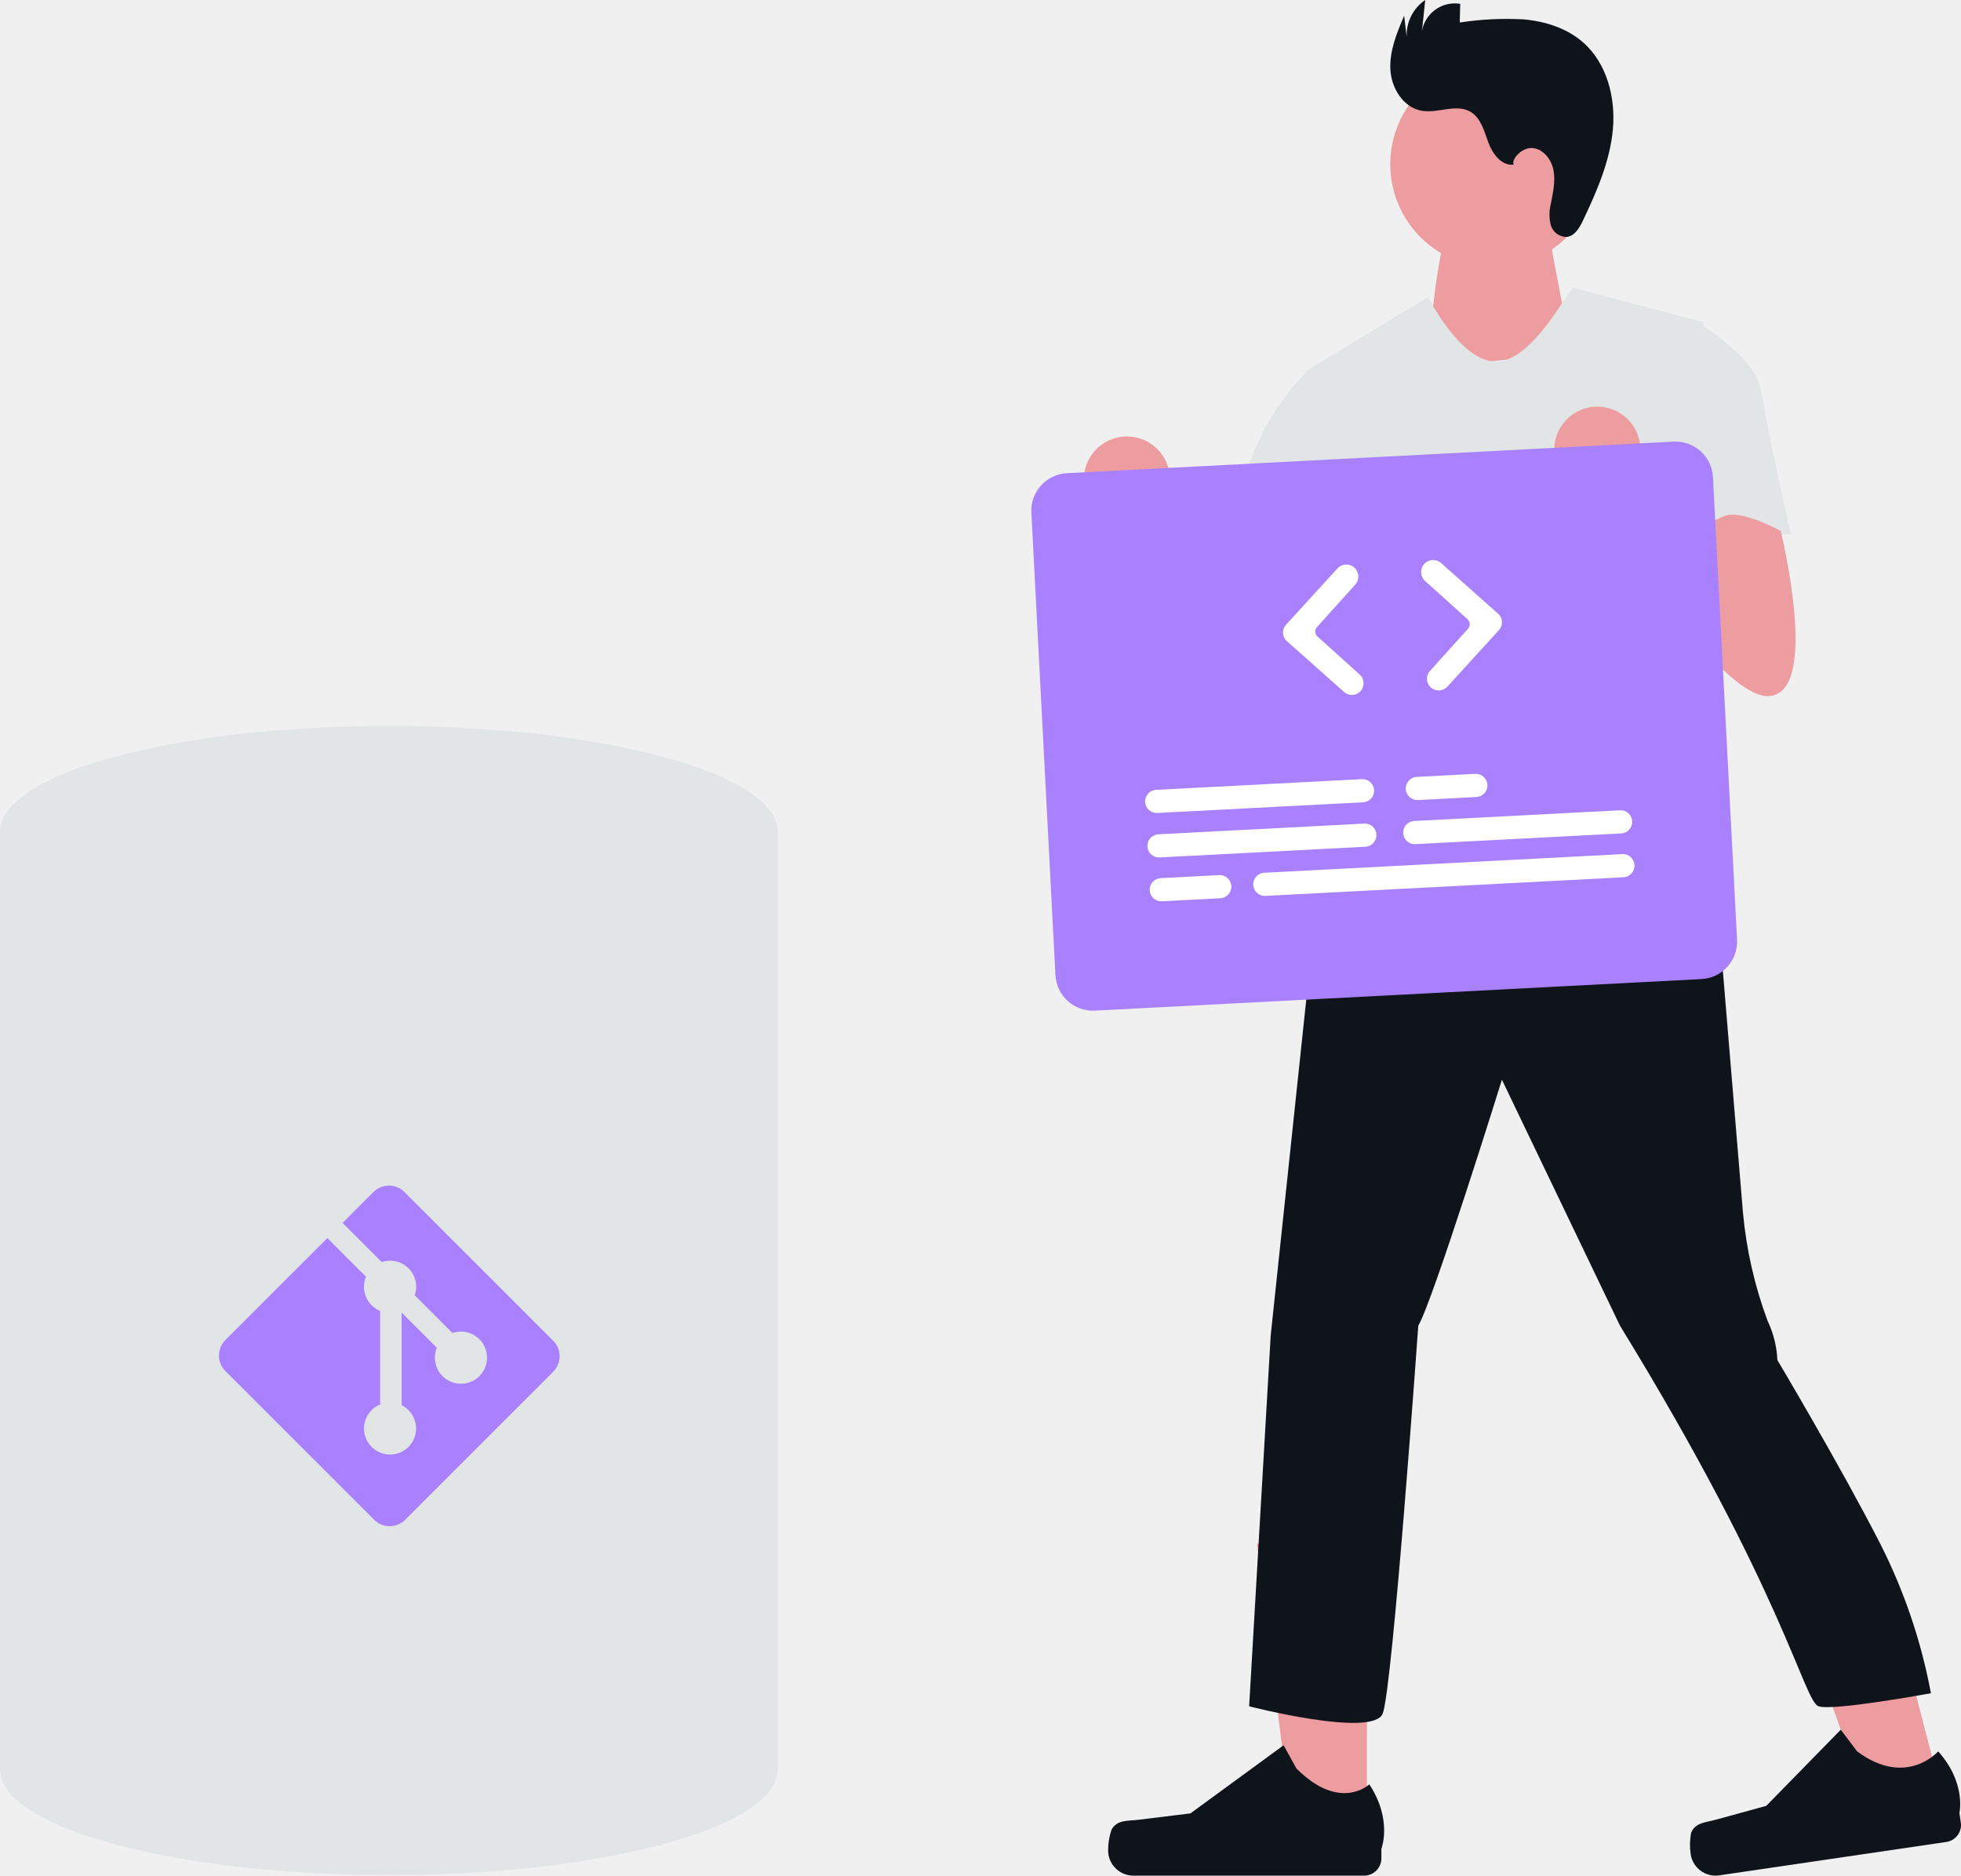
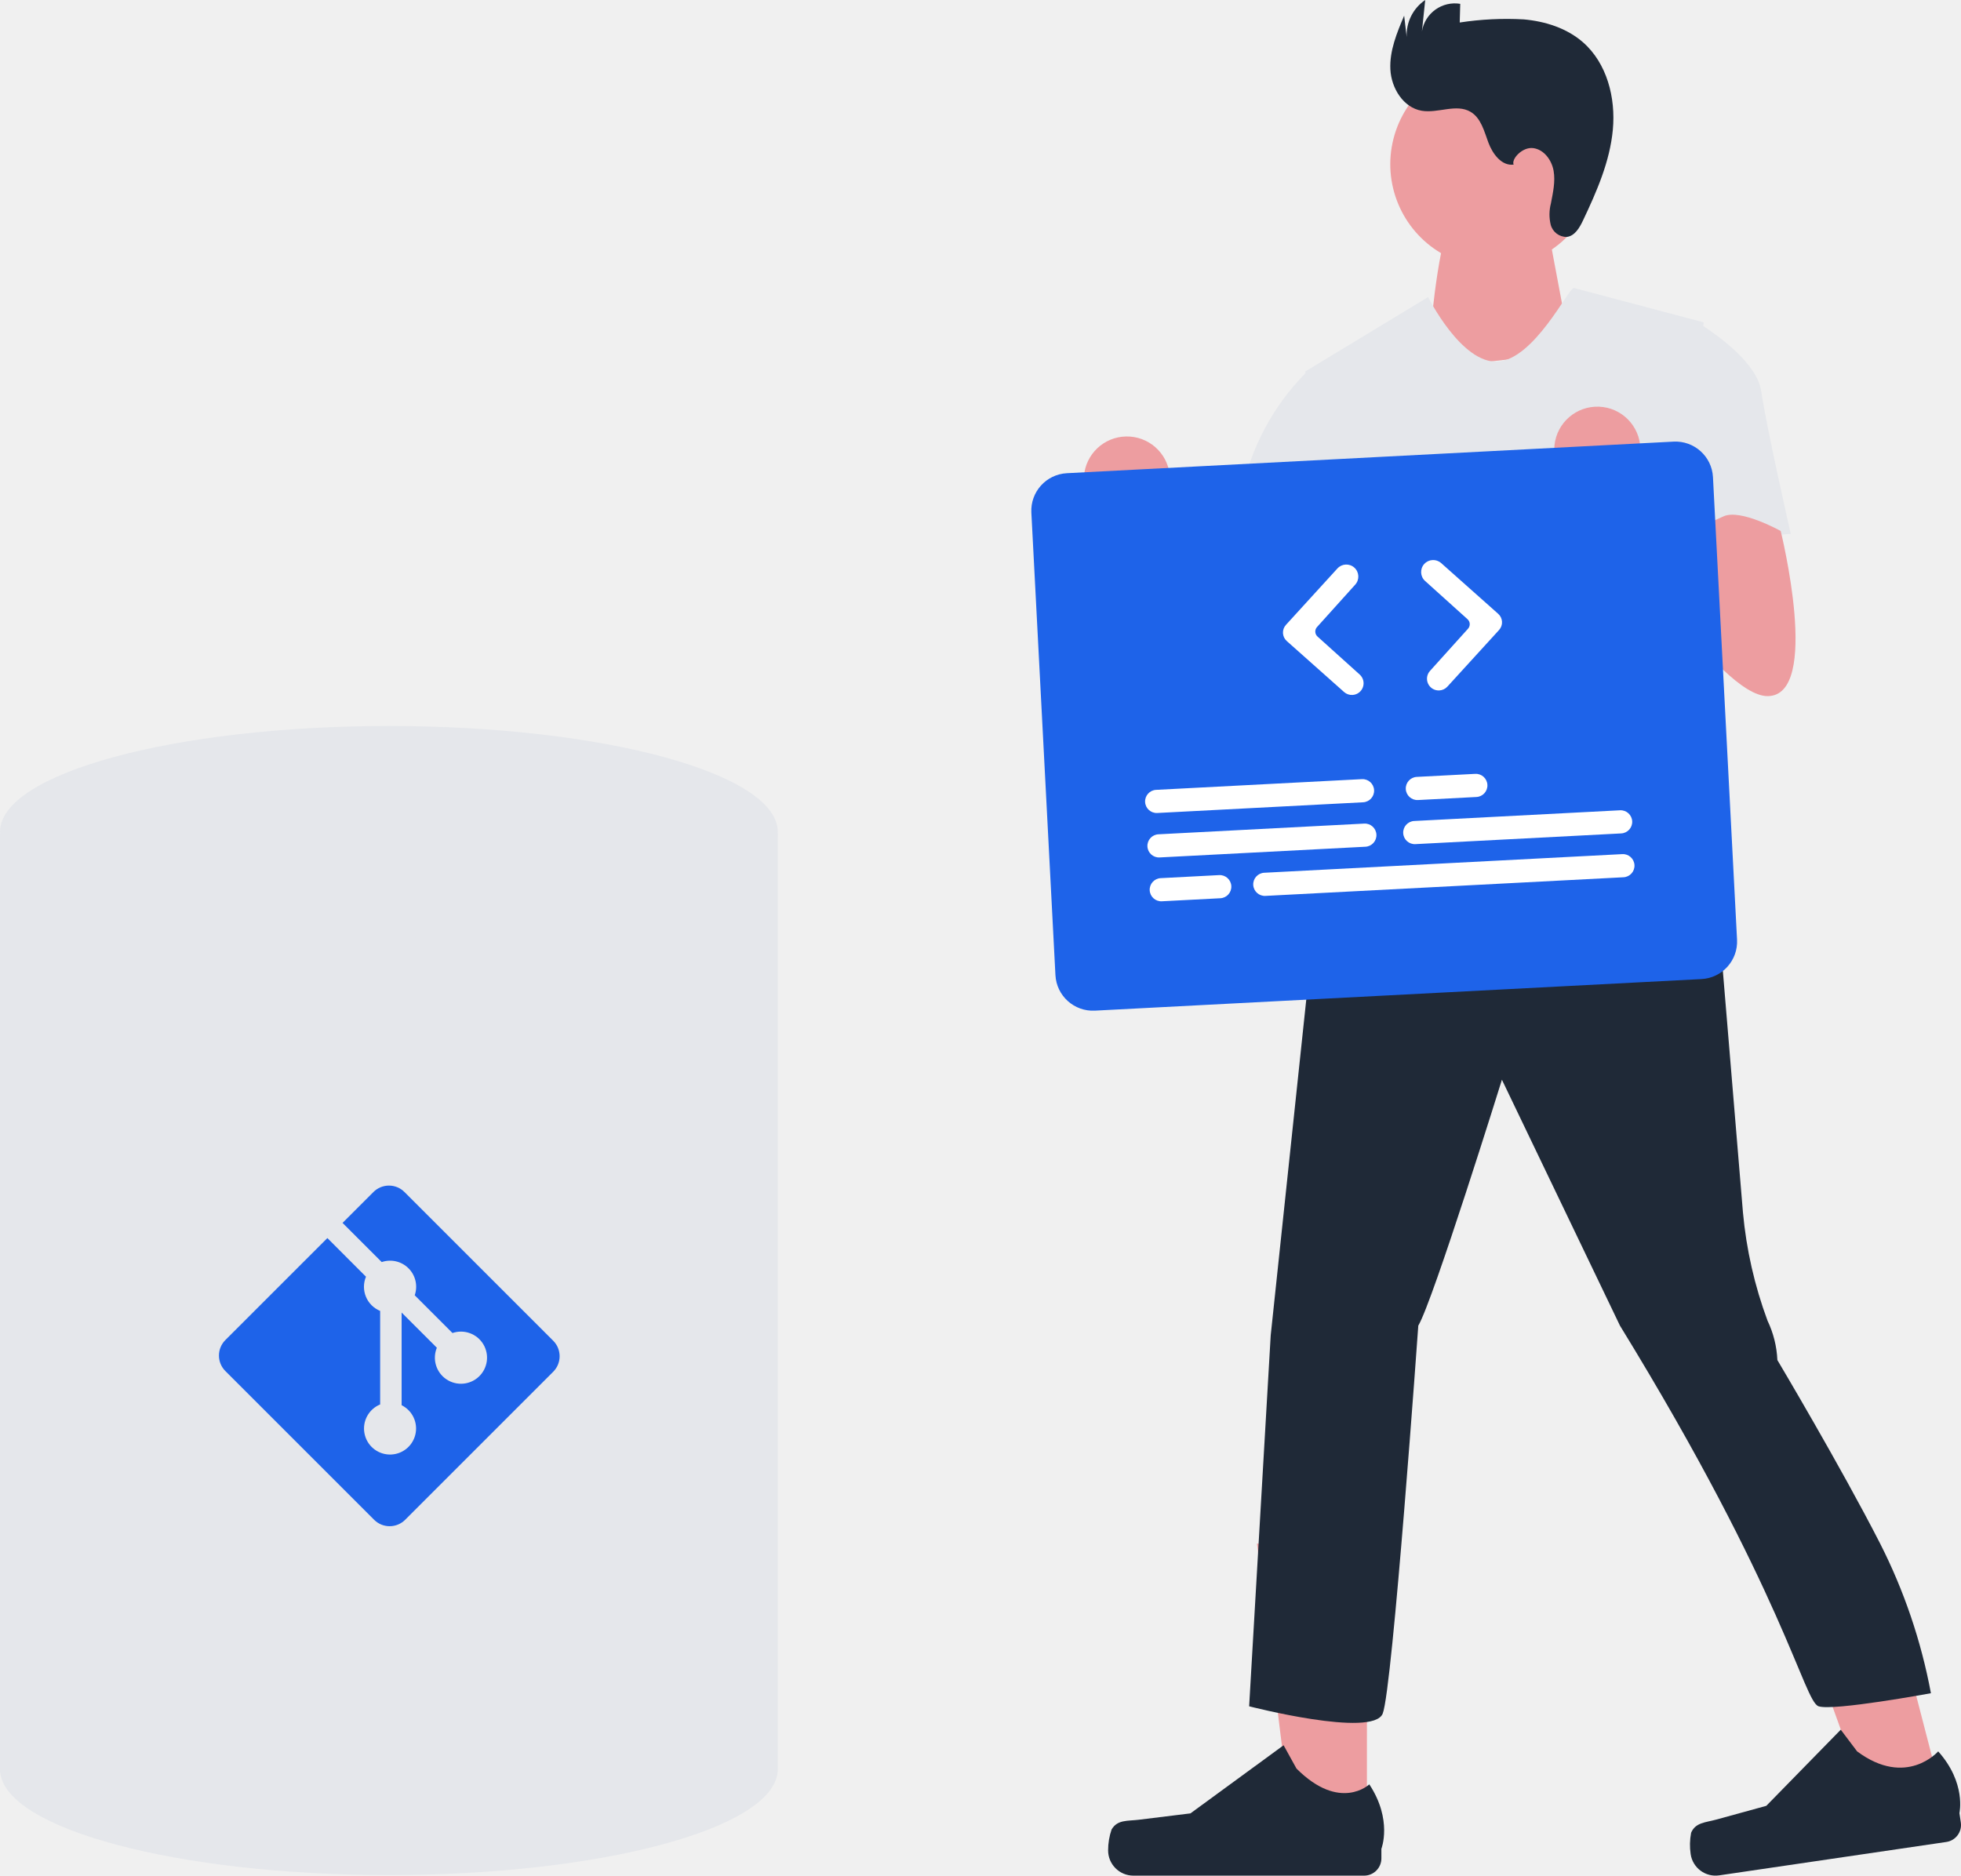
<svg xmlns="http://www.w3.org/2000/svg" width="836.282" height="800.001" viewBox="0 0 836.282 800.001">
  <defs>
    <clipPath id="a">
-       <path d="M0,.113H145.281V145.394H0Zm0,0" transform="translate(0 -0.113)" fill="#a981ff" />
+       <path d="M0,.113H145.281V145.394H0Zm0,0" transform="translate(0 -0.113)" fill="#1E63E9" />
    </clipPath>
  </defs>
  <g transform="translate(-447 -216.804)">
    <path d="M128.841,568.715l-31.275,4.6L63.7,479.57l36.868-19.94Z" transform="translate(1146.603 414.808)" fill="#ed9da0" />
-     <path d="M59.9,545.783h0a27.143,27.143,0,0,0-.187,9.06h0A10.728,10.728,0,0,0,71.893,563.9l96.857-14.241a7.319,7.319,0,0,0,6.174-8.306l-.594-4.022s3.011-12.824-9.053-26.312c0,0-13.564,15.627-34.58,0l-6.971-9.247L91.973,534.246,70.682,540.1c-4.658,1.282-8.961,1.225-10.8,5.692Z" transform="translate(1108.279 452.785)" fill="#0f131a" />
+     <path d="M59.9,545.783h0a27.143,27.143,0,0,0-.187,9.06h0A10.728,10.728,0,0,0,71.893,563.9l96.857-14.241a7.319,7.319,0,0,0,6.174-8.306l-.594-4.022s3.011-12.824-9.053-26.312c0,0-13.564,15.627-34.58,0l-6.971-9.247L91.973,534.246,70.682,540.1c-4.658,1.282-8.961,1.225-10.8,5.692Z" transform="translate(1108.279 452.785)" fill="#1F2937" />
    <path d="M140.964,581.206h-31.77L94.08,458.652h46.891Z" transform="translate(888.967 416.55)" fill="#ed9da0" />
-     <path d="M91.6,541.17h0a27.275,27.275,0,0,0-1.512,8.989h0a10.782,10.782,0,0,0,10.782,10.782h98.4a7.357,7.357,0,0,0,7.357-7.357V549.49s4.864-12.3-5.152-27.486c0,0-12.455,11.882-31.06-6.735l-5.488-9.936-39.725,29.054L103.189,537.1c-4.819.594-9.089-.092-11.568,4.08Z" transform="translate(829.474 455.863)" fill="#0f131a" />
+     <path d="M91.6,541.17h0a27.275,27.275,0,0,0-1.512,8.989h0a10.782,10.782,0,0,0,10.782,10.782h98.4a7.357,7.357,0,0,0,7.357-7.357V549.49s4.864-12.3-5.152-27.486c0,0-12.455,11.882-31.06-6.735l-5.488-9.936-39.725,29.054L103.189,537.1c-4.819.594-9.089-.092-11.568,4.08Z" transform="translate(829.474 455.863)" fill="#1F2937" />
    <path d="M10.946,6.872,19.2,50.75a44.047,44.047,0,1,0,47.249-1.561C70.588,28.279,72.139,0,72.139,0Z" transform="translate(1127.995 373.969) rotate(180)" fill="#ed9da0" />
-     <path d="M534.7,444.607s9.77,117.47,11.868,142.645A179.008,179.008,0,0,0,557.053,633.4a43.394,43.394,0,0,1,4.194,16.782s26.861,45.123,43.763,78.147a237.04,237.04,0,0,1,21.718,63.953s-41.6,7.672-47.9,5.576-14.406-47.8-84.712-162.357L443.775,530.615S414.4,625,408.113,635.5c0,0-10.981,154.977-15.175,165.466s-56.961-3.108-56.961-3.108l9.193-158.165,18.88-178.3,96.492-29.376Z" transform="translate(643.728 146.717)" fill="#0f131a" />
-     <path d="M30.868,22.185s4.194,14.688,0,16.784,10.5,6.291,6.3,16.785,8.386,67.128,8.386,67.128l-3.21,54.6-3.539-5.312L0,175.312s10.492,46.14,12.588,60.837c1.682,11.777,18.2,23.552,24.678,27.758l-.1,1.619L92.525,280.2c2.263-.148,16.875-30.439,32.406-31.414s29.7,27.525,29.7,27.525l52.44-31.768-.157-.667A102.178,102.178,0,0,0,234.34,192.1c6.054-32.289.394-31.61,0-32.1-10.482-13.113-41.956-20.347-41.956-20.347l-6.9,13.262L179.8,139.667C192.384,101.9,196.815,46.225,194.49,38.98L202.876,11.7A213.037,213.037,0,0,0,132.439,0C74.145,0,30.868,22.185,30.868,22.185Z" transform="translate(1210.67 619.813) rotate(180)" fill="#e2e5e5" />
+     <path d="M534.7,444.607s9.77,117.47,11.868,142.645A179.008,179.008,0,0,0,557.053,633.4a43.394,43.394,0,0,1,4.194,16.782s26.861,45.123,43.763,78.147a237.04,237.04,0,0,1,21.718,63.953s-41.6,7.672-47.9,5.576-14.406-47.8-84.712-162.357L443.775,530.615S414.4,625,408.113,635.5c0,0-10.981,154.977-15.175,165.466s-56.961-3.108-56.961-3.108l9.193-158.165,18.88-178.3,96.492-29.376Z" transform="translate(643.728 146.717)" fill="#1F2937" />
+     <path d="M30.868,22.185s4.194,14.688,0,16.784,10.5,6.291,6.3,16.785,8.386,67.128,8.386,67.128l-3.21,54.6-3.539-5.312L0,175.312s10.492,46.14,12.588,60.837c1.682,11.777,18.2,23.552,24.678,27.758l-.1,1.619L92.525,280.2c2.263-.148,16.875-30.439,32.406-31.414s29.7,27.525,29.7,27.525l52.44-31.768-.157-.667A102.178,102.178,0,0,0,234.34,192.1c6.054-32.289.394-31.61,0-32.1-10.482-13.113-41.956-20.347-41.956-20.347l-6.9,13.262L179.8,139.667C192.384,101.9,196.815,46.225,194.49,38.98L202.876,11.7A213.037,213.037,0,0,0,132.439,0C74.145,0,30.868,22.185,30.868,22.185Z" transform="translate(1210.67 619.813) rotate(180)" fill="#E5E7EB" />
    <path d="M7.274,79.71,34.554,90.2l1.774-23.967L65.806,107.16a18.367,18.367,0,1,0,21.3-20.18C77.108,70.887,31.922,0,11.464,0-11.6,0,7.274,79.71,7.274,79.71Z" transform="translate(1011.634 526.426) rotate(180)" fill="#ed9da0" />
    <path d="M6.333,70.43s17.141,9.6,24.408,6.226,9.328-4.078,9.328-4.078,4.449.793,12.917,12.557c4.743,6.585,9.719,14.615,13.184,20.409A18.366,18.366,0,1,0,87.576,86.981C77.582,70.886,32.4,0,11.938,0-11.129,0,6.333,70.43,6.333,70.43Z" transform="translate(1212.721 513.711) rotate(180)" fill="#ed9da0" />
-     <path d="M52.6,70.208c-5.121.666-8.982-4.581-10.775-9.416s-3.157-10.481-7.608-13.1c-6.083-3.575-13.865.725-20.82-.454C5.541,45.906.433,37.586.034,29.631S2.8,14.021,5.907,6.686L6.991,15.8A18.079,18.079,0,0,1,14.892,0l-1.4,13.378A14.2,14.2,0,0,1,29.827,1.634L29.608,9.6A131.7,131.7,0,0,1,56.931,8.268c9.1.821,18.262,3.7,25.159,9.692C92.4,26.932,96.171,41.684,94.908,55.3s-6.881,26.39-12.735,38.747c-1.472,3.107-3.51,6.614-6.923,7.009A6.974,6.974,0,0,1,68.419,95.9a18.659,18.659,0,0,1,.082-9.162c.865-4.581,1.951-9.272,1.145-13.87s-4.119-9.137-8.752-9.7S51.521,67.9,52.6,70.208Z" transform="translate(1039.901 216.804)" fill="#0f131a" />
+     <path d="M52.6,70.208c-5.121.666-8.982-4.581-10.775-9.416s-3.157-10.481-7.608-13.1c-6.083-3.575-13.865.725-20.82-.454C5.541,45.906.433,37.586.034,29.631S2.8,14.021,5.907,6.686L6.991,15.8A18.079,18.079,0,0,1,14.892,0l-1.4,13.378A14.2,14.2,0,0,1,29.827,1.634L29.608,9.6A131.7,131.7,0,0,1,56.931,8.268c9.1.821,18.262,3.7,25.159,9.692C92.4,26.932,96.171,41.684,94.908,55.3s-6.881,26.39-12.735,38.747c-1.472,3.107-3.51,6.614-6.923,7.009A6.974,6.974,0,0,1,68.419,95.9a18.659,18.659,0,0,1,.082-9.162c.865-4.581,1.951-9.272,1.145-13.87s-4.119-9.137-8.752-9.7S51.521,67.9,52.6,70.208Z" transform="translate(1039.901 216.804)" fill="#1F2937" />
    <g transform="matrix(0.999, -0.052, 0.052, 0.999, 885.999, 419.466)">
-       <rect width="290.967" height="229.462" rx="16" transform="translate(0 0)" fill="#a981ff" />
+       <rect width="290.967" height="229.462" rx="16" transform="translate(0 0)" fill="#1E63E9" />
      <path d="M92.811,9.879H4.939A4.939,4.939,0,0,1,4.939,0H92.811a4.939,4.939,0,1,1,0,9.879Z" transform="translate(42.012 155.784)" fill="#fff" />
      <path d="M92.811,9.879H4.939A4.939,4.939,0,1,1,4.939,0H92.811a4.939,4.939,0,1,1,0,9.879Z" transform="translate(42.012 136.806)" fill="#fff" />
      <path d="M29.9,9.879H4.939A4.939,4.939,0,1,1,4.939,0H29.9a4.939,4.939,0,0,1,0,9.879Z" transform="translate(42.012 174.502)" fill="#fff" />
      <path d="M28.217,55.669a4.979,4.979,0,0,1-3.509-1.436L1.442,31.258a4.849,4.849,0,0,1,0-6.9L24.612,1.474a5.14,5.14,0,0,1,7.229.023h0a5.134,5.134,0,0,1,0,7.252L14.625,25.969a2.868,2.868,0,0,0,0,4.052L31.75,47.147a4.991,4.991,0,0,1-3.536,8.523Z" transform="translate(104.449 45.081)" fill="#fff" />
      <path d="M92.811,9.879H4.939A4.939,4.939,0,0,1,4.939,0H92.811a4.939,4.939,0,0,1,0,9.879Z" transform="translate(151.202 155.784)" fill="#fff" />
      <path d="M157.8,9.879H4.939A4.939,4.939,0,1,1,4.939,0H157.8a4.939,4.939,0,0,1,0,9.879Z" transform="translate(86.212 174.502)" fill="#fff" />
      <path d="M29.9,9.879H4.939A4.939,4.939,0,0,1,4.939,0H29.9a4.939,4.939,0,0,1,0,9.879Z" transform="translate(153.28 137.066)" fill="#fff" />
      <path d="M5.129,55.668a4.991,4.991,0,0,1-3.536-8.523L18.718,30.02a2.868,2.868,0,0,0,0-4.052L1.5,8.749A5.128,5.128,0,0,1,1.5,1.5h0a5.14,5.14,0,0,1,7.229-.023L31.9,24.357a4.849,4.849,0,0,1,0,6.9L8.636,54.233a4.98,4.98,0,0,1-3.506,1.435Z" transform="translate(164.611 45.082)" fill="#fff" />
    </g>
    <g transform="translate(447 526.457)">
-       <path d="M.059,400.366H0V0H331.688V400.366h-.062c-2.372,24.383-75.691,43.947-165.782,43.947S2.434,424.749.059,400.366Z" transform="translate(0 45.792)" fill="#e2e5e5" />
-       <ellipse cx="165.844" cy="45.174" rx="165.844" ry="45.174" transform="translate(0 0)" fill="#e2e5e5" />
+       <path d="M.059,400.366H0V0H331.688V400.366h-.062c-2.372,24.383-75.691,43.947-165.782,43.947S2.434,424.749.059,400.366Z" transform="translate(0 45.792)" fill="#E5E7EB" />
+       <ellipse cx="165.844" cy="45.174" rx="165.844" ry="45.174" transform="translate(0 0)" fill="#E5E7EB" />
    </g>
    <g transform="translate(540.374 722.481)" clip-path="url(#a)">
-       <path d="M142.545,66.285,79.111,2.856a9.349,9.349,0,0,0-13.231,0L52.707,16.03,69.413,32.735A11.116,11.116,0,0,1,83.489,46.9l16.1,16.1a11.121,11.121,0,1,1-6.664,6.275L77.9,54.265V93.788a11.1,11.1,0,1,1-9.153-.327V53.574a11.129,11.129,0,0,1-6.046-14.6L46.234,22.5,2.742,65.987a9.357,9.357,0,0,0,0,13.235l63.435,63.436a9.36,9.36,0,0,0,13.231,0L142.545,79.52a9.368,9.368,0,0,0,0-13.235" transform="translate(0 -0.113)" fill="#a981ff" />
+       <path d="M142.545,66.285,79.111,2.856a9.349,9.349,0,0,0-13.231,0L52.707,16.03,69.413,32.735A11.116,11.116,0,0,1,83.489,46.9l16.1,16.1a11.121,11.121,0,1,1-6.664,6.275L77.9,54.265V93.788a11.1,11.1,0,1,1-9.153-.327V53.574a11.129,11.129,0,0,1-6.046-14.6L46.234,22.5,2.742,65.987a9.357,9.357,0,0,0,0,13.235l63.435,63.436a9.36,9.36,0,0,0,13.231,0L142.545,79.52a9.368,9.368,0,0,0,0-13.235" transform="translate(0 -0.113)" fill="#1E63E9" />
    </g>
  </g>
</svg>
